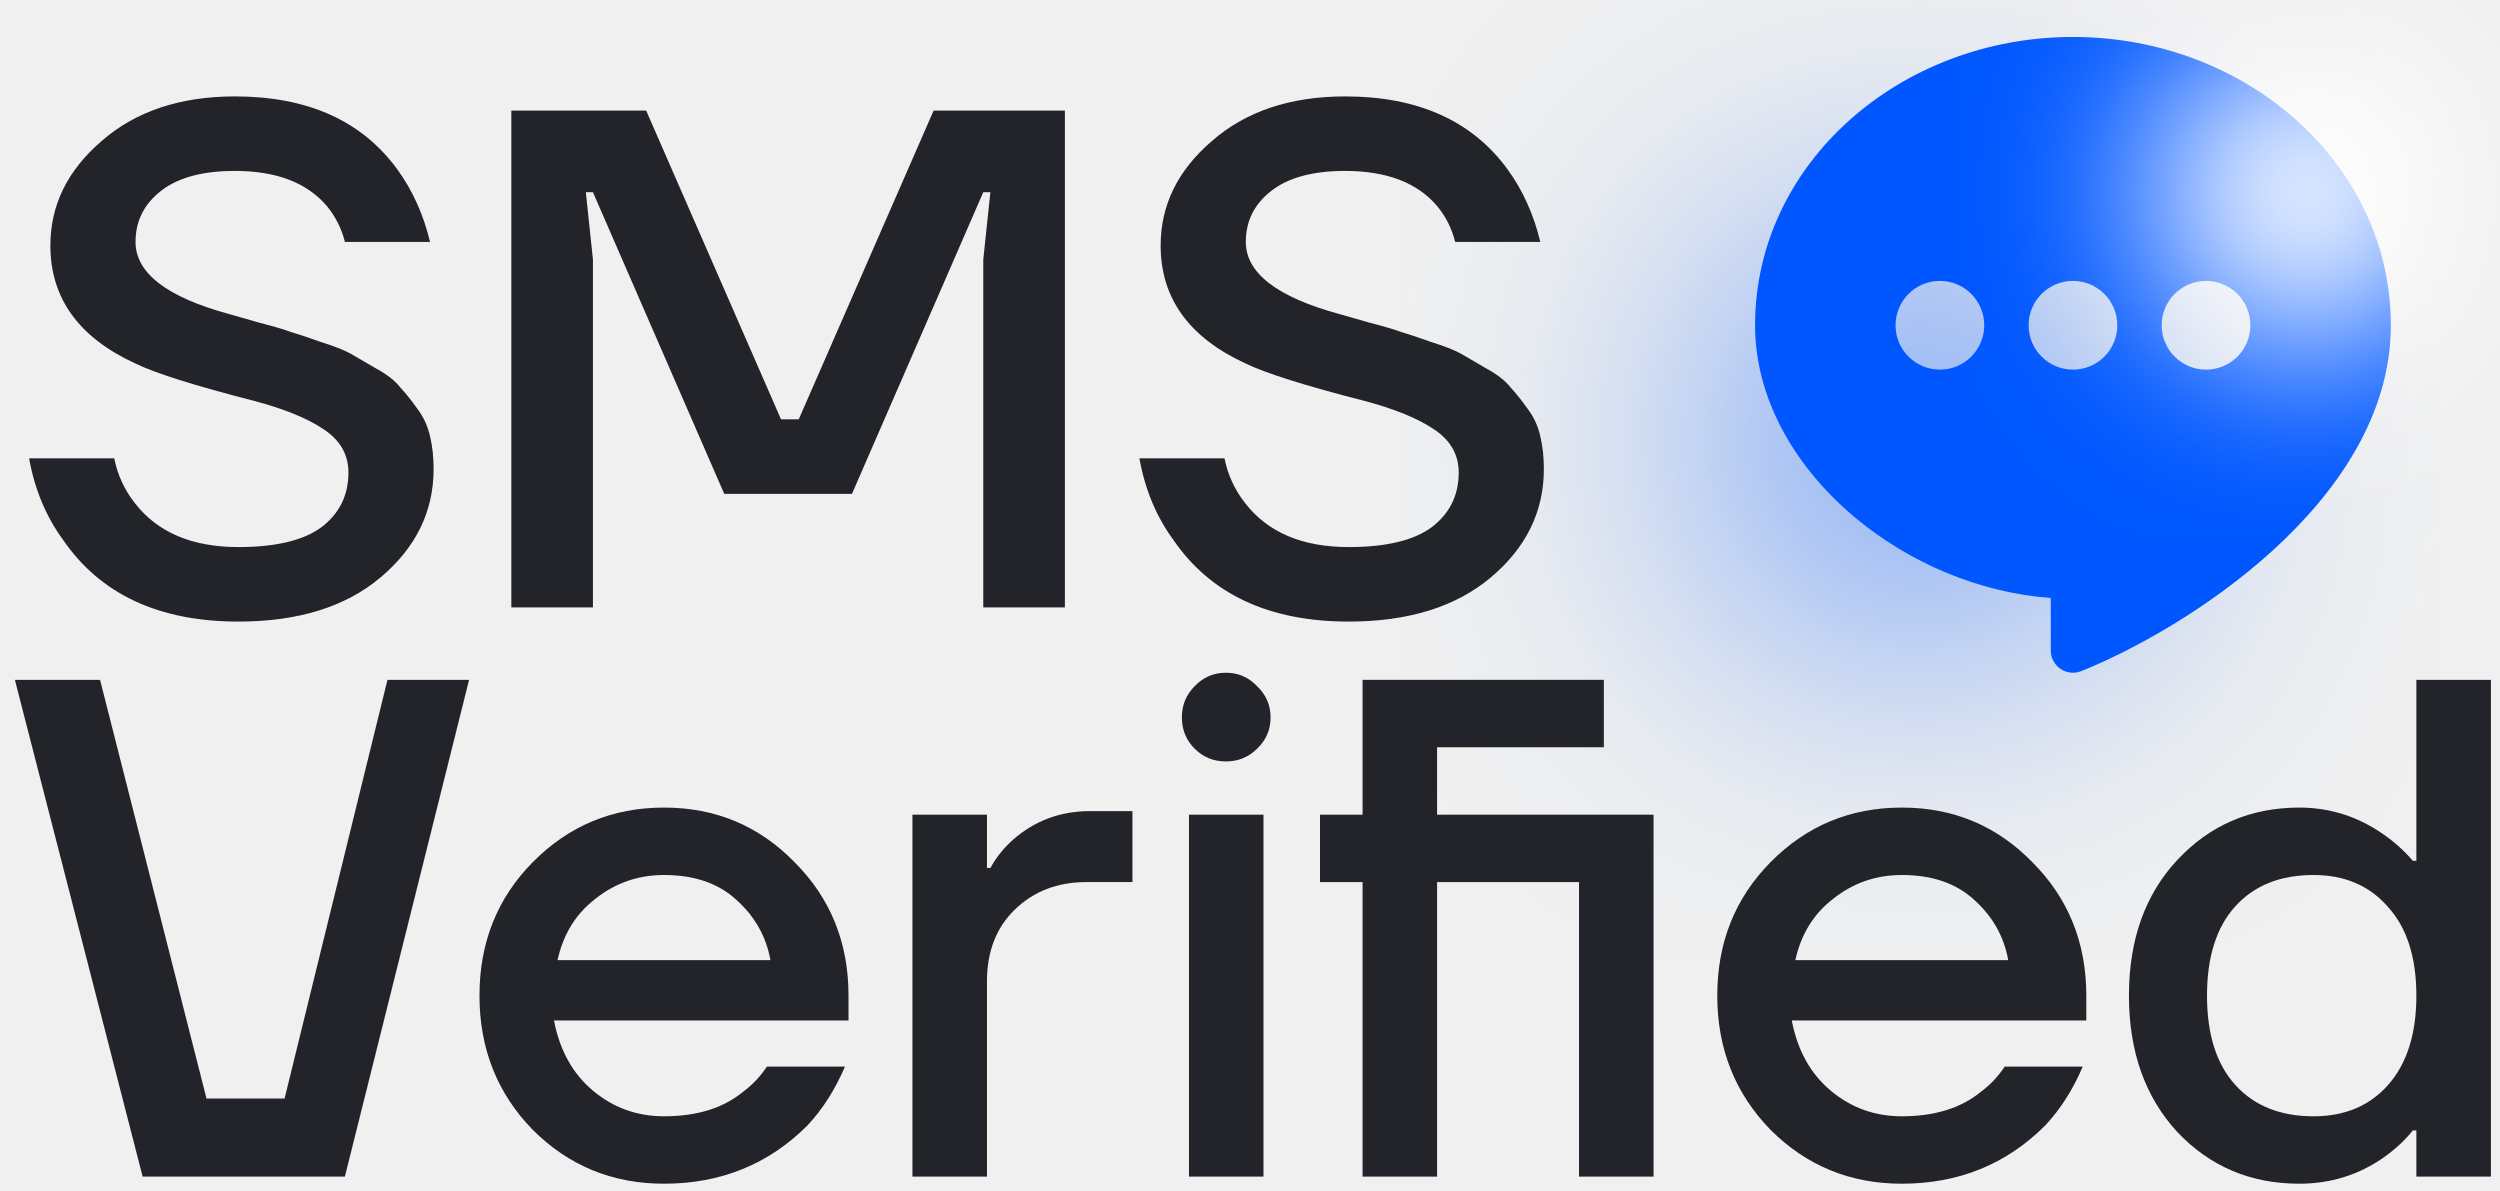
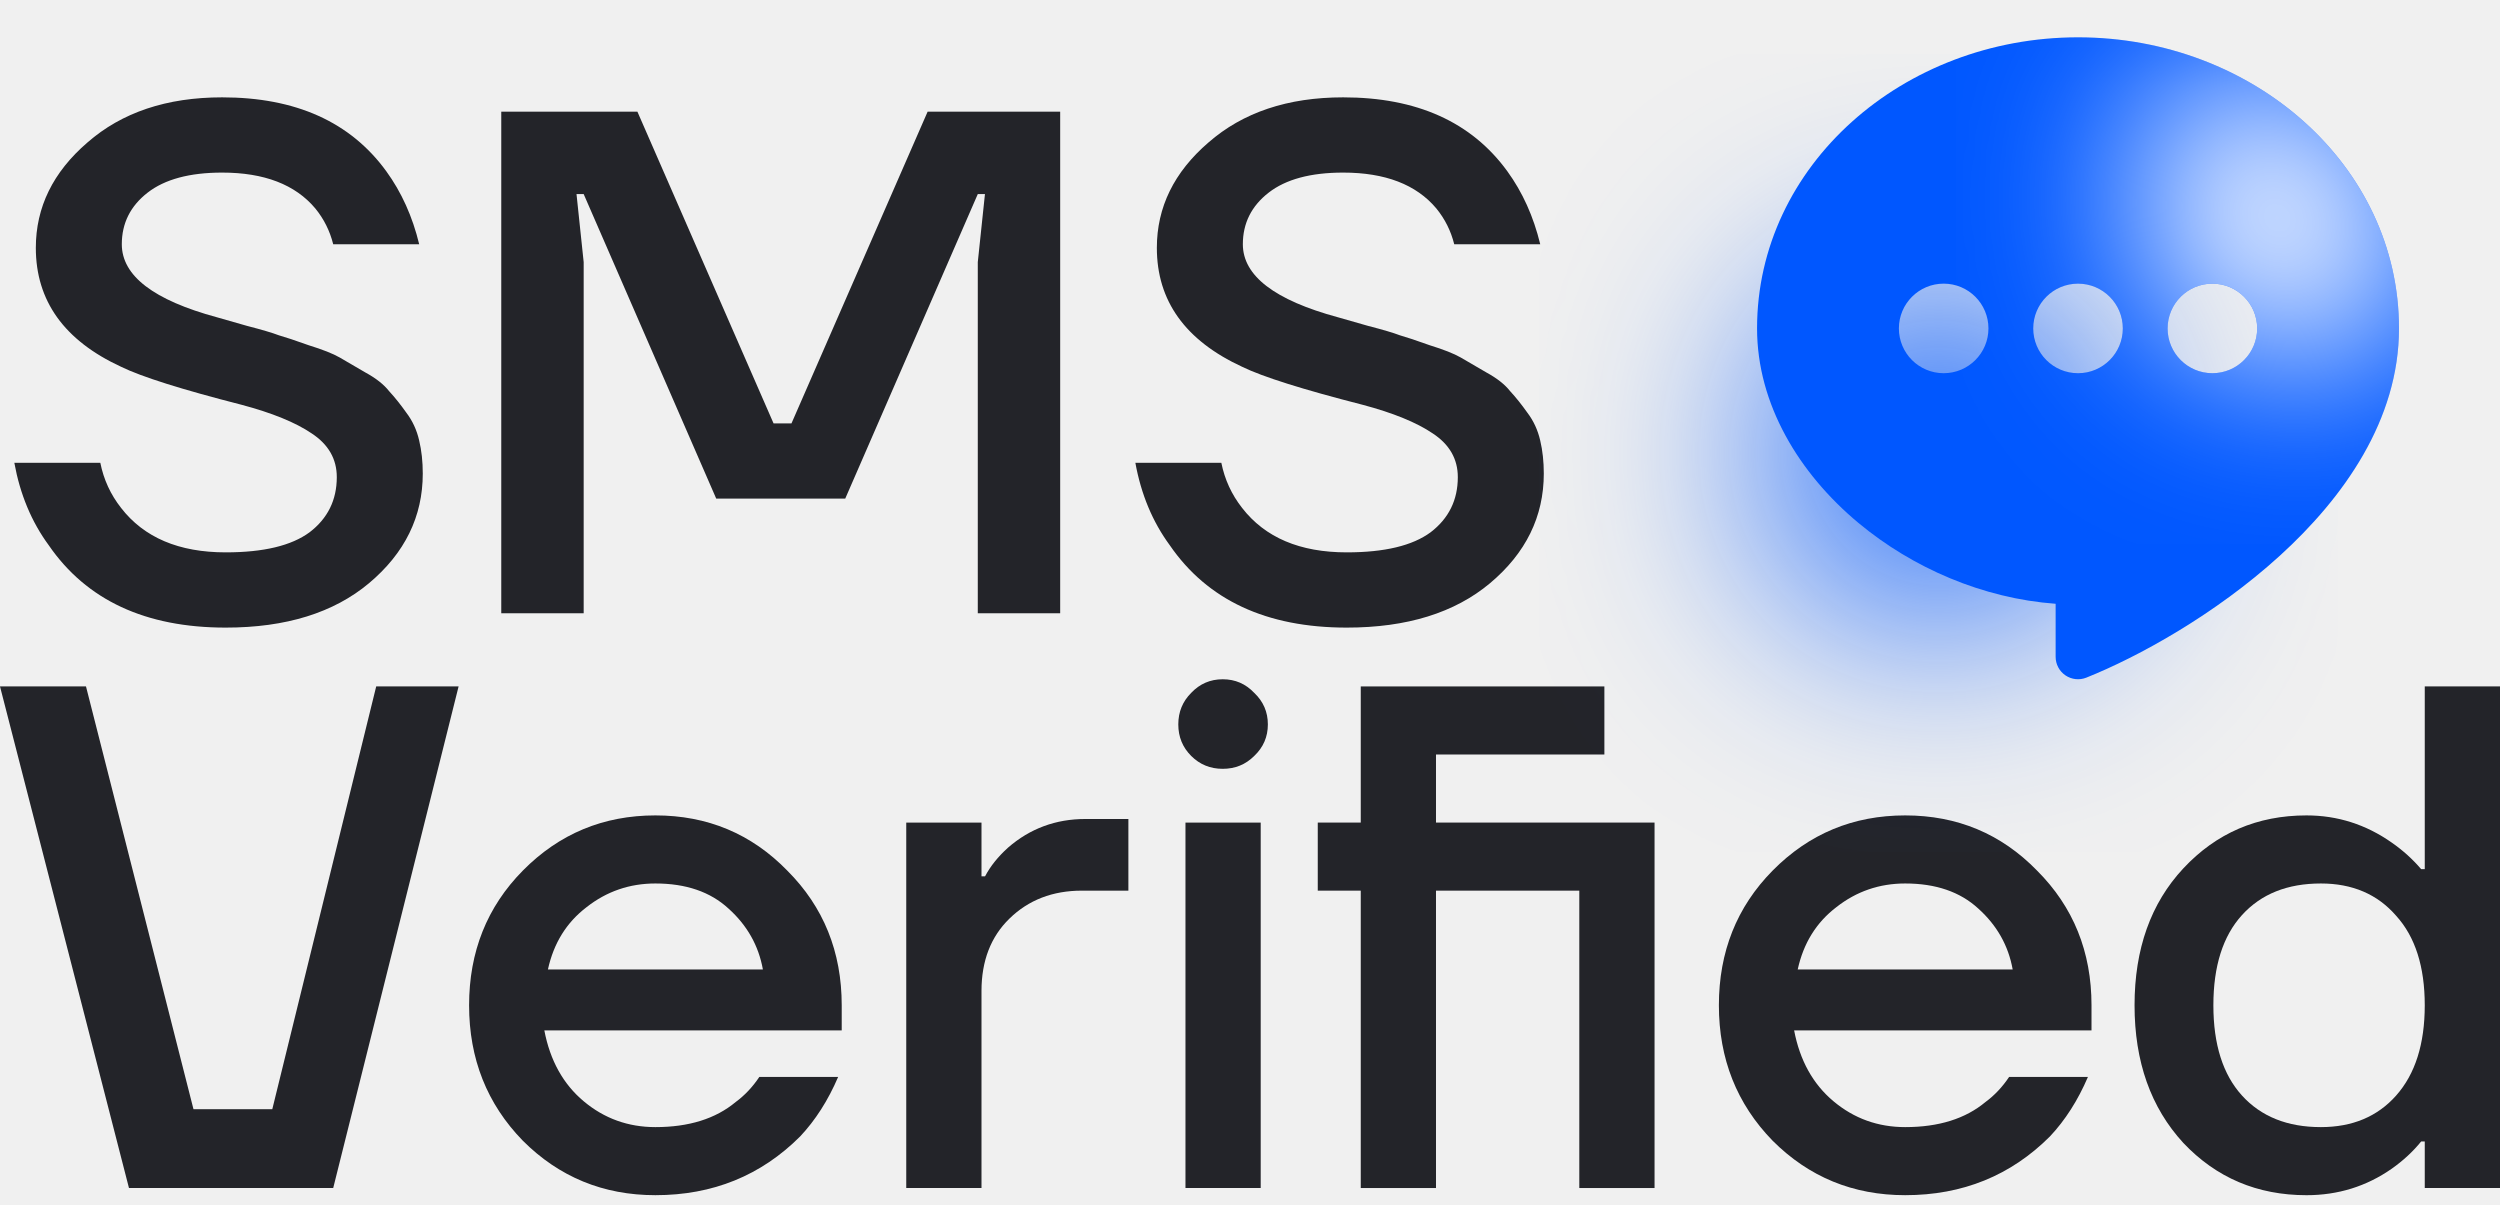
- <svg xmlns="http://www.w3.org/2000/svg" width="168" height="80" viewBox="0 0 168 80" fill="none">
-   <g filter="url(#filter0_f_0_1)">
-     <circle cx="128.922" cy="29.445" r="10.851" fill="#0057FF" />
+ <svg xmlns="http://www.w3.org/2000/svg" width="166" height="80" viewBox="0 0 166 80" fill="none">
+   <path d="M144.97 75.887C142.813 73.54 141.734 70.495 141.734 66.752C141.734 63.009 142.813 59.98 144.97 57.664C147.158 55.317 149.886 54.143 153.153 54.143C155.215 54.143 157.102 54.746 158.815 55.951C159.545 56.459 160.195 57.045 160.766 57.712H161.004V45.579H166V78.885H161.004V75.792H160.766C160.227 76.458 159.577 77.061 158.815 77.6C157.134 78.774 155.247 79.361 153.153 79.361C149.886 79.361 147.158 78.203 144.97 75.887ZM148.871 60.757C147.602 62.152 146.968 64.151 146.968 66.752C146.968 69.353 147.602 71.351 148.871 72.747C150.14 74.142 151.884 74.84 154.105 74.84C156.198 74.84 157.864 74.142 159.101 72.747C160.37 71.32 161.004 69.321 161.004 66.752C161.004 64.183 160.37 62.2 159.101 60.804C157.864 59.377 156.198 58.663 154.105 58.663C151.884 58.663 150.14 59.361 148.871 60.757Z" fill="#232429" />
+   <path d="M117.703 75.744C115.324 73.302 114.134 70.304 114.134 66.752C114.134 63.199 115.324 60.217 117.703 57.807C120.114 55.364 123.048 54.143 126.505 54.143C129.963 54.143 132.881 55.364 135.26 57.807C137.671 60.217 138.876 63.199 138.876 66.752V68.417H119.13C119.511 70.415 120.383 71.986 121.747 73.127C123.111 74.269 124.697 74.84 126.505 74.84C128.726 74.84 130.502 74.285 131.834 73.175C132.437 72.731 132.96 72.176 133.404 71.51H138.638C137.972 73.064 137.131 74.38 136.116 75.459C133.515 78.06 130.312 79.36 126.505 79.36C123.048 79.36 120.114 78.155 117.703 75.744ZM119.368 64.373H133.642C133.357 62.787 132.595 61.439 131.358 60.328C130.153 59.218 128.535 58.663 126.505 58.663C124.792 58.663 123.27 59.187 121.937 60.233C120.605 61.248 119.749 62.628 119.368 64.373Z" fill="#232429" />
+   <path d="M87.499 59.139V54.619H90.354V45.579H106.531V50.099H95.35V54.619H109.862V78.885H104.866V59.139H95.35V78.885H90.354V59.139H87.499Z" fill="#232429" />
+   <path d="M79.095 50.194C78.524 49.623 78.239 48.925 78.239 48.1C78.239 47.276 78.524 46.578 79.095 46.007C79.666 45.404 80.364 45.103 81.189 45.103C82.014 45.103 82.711 45.404 83.282 46.007C83.885 46.578 84.186 47.276 84.186 48.1C84.186 48.925 83.885 49.623 83.282 50.194C82.711 50.765 82.014 51.05 81.189 51.05C80.364 51.05 79.666 50.765 79.095 50.194ZM78.715 78.885V54.619H83.711V78.885H78.715Z" fill="#232429" />
+   <path d="M60.175 78.885V54.619H65.171V58.187H65.409C65.758 57.521 66.266 56.887 66.932 56.284C68.391 55.015 70.104 54.381 72.07 54.381H74.925V59.139H71.833C69.898 59.139 68.296 59.758 67.027 60.995C65.79 62.2 65.171 63.802 65.171 65.8V78.885H60.175Z" fill="#232429" />
+   <path d="M34.717 75.744C32.338 73.302 31.148 70.304 31.148 66.752C31.148 63.199 32.338 60.217 34.717 57.807C37.128 55.364 40.062 54.143 43.519 54.143C46.977 54.143 49.895 55.364 52.274 57.807C54.685 60.217 55.89 63.199 55.89 66.752V68.417H36.144C36.525 70.415 37.397 71.986 38.761 73.127C40.125 74.269 41.711 74.84 43.519 74.84C45.74 74.84 47.516 74.285 48.848 73.175C49.451 72.731 49.974 72.176 50.418 71.51H55.652C54.986 73.064 54.145 74.38 53.13 75.459C50.529 78.06 47.326 79.36 43.519 79.36C40.062 79.36 37.128 78.155 34.717 75.744ZM36.382 64.373H50.656C50.371 62.787 49.609 61.439 48.372 60.328C47.167 59.218 45.549 58.663 43.519 58.663C41.806 58.663 40.284 59.187 38.952 60.233C37.619 61.248 36.763 62.628 36.382 64.373Z" fill="#232429" />
+   <path d="M0 45.579H5.71L12.847 73.651H18.08L24.98 45.579H30.451L22.125 78.885H8.564L0 45.579Z" fill="#232429" />
+   <path d="M75.388 30.73H81.097C81.32 31.84 81.779 32.839 82.477 33.727C84 35.694 86.315 36.677 89.424 36.677C91.93 36.677 93.785 36.233 94.991 35.345C96.196 34.425 96.799 33.204 96.799 31.681C96.799 30.476 96.244 29.509 95.134 28.779C94.055 28.049 92.501 27.415 90.471 26.876C86.506 25.861 83.841 25.02 82.477 24.354C78.703 22.61 76.815 19.977 76.815 16.456C76.815 13.76 77.957 11.428 80.241 9.462C82.525 7.463 85.507 6.464 89.186 6.464C94.071 6.464 97.703 8.098 100.082 11.365C101.097 12.761 101.826 14.378 102.271 16.218H96.561C96.339 15.33 95.942 14.537 95.371 13.839C94.039 12.253 91.977 11.46 89.186 11.46C87.029 11.46 85.38 11.904 84.238 12.792C83.096 13.68 82.525 14.822 82.525 16.218C82.525 18.311 84.634 19.929 88.853 21.071C89.202 21.166 89.868 21.357 90.851 21.642C91.835 21.896 92.532 22.102 92.945 22.261C93.389 22.387 94.055 22.61 94.943 22.927C95.863 23.212 96.545 23.482 96.989 23.736C97.433 23.989 98.004 24.322 98.702 24.735C99.4 25.115 99.923 25.528 100.272 25.972C100.653 26.384 101.033 26.86 101.414 27.399C101.826 27.939 102.112 28.557 102.271 29.255C102.429 29.921 102.508 30.651 102.508 31.444C102.508 34.298 101.319 36.725 98.94 38.723C96.593 40.69 93.421 41.673 89.424 41.673C84.095 41.673 80.178 39.849 77.672 36.202C76.53 34.647 75.769 32.823 75.388 30.73Z" fill="#232429" />
+   <path d="M33.284 40.722V7.416H42.324L51.364 28.113H52.554L61.594 7.416H70.396V40.722H64.925V17.407L65.401 12.887H64.925L56.123 33.109H47.558L38.756 12.887H38.28L38.756 17.407V40.722H33.284Z" fill="#232429" />
+   <path d="M0.952 30.73H6.661C6.883 31.84 7.343 32.839 8.041 33.727C9.563 35.694 11.879 36.677 14.988 36.677C17.494 36.677 19.349 36.233 20.554 35.345C21.76 34.425 22.363 33.204 22.363 31.681C22.363 30.476 21.807 29.509 20.697 28.779C19.619 28.049 18.064 27.415 16.034 26.876C12.069 25.861 9.405 25.02 8.041 24.354C4.266 22.61 2.379 19.977 2.379 16.456C2.379 13.76 3.521 11.428 5.805 9.462C8.088 7.463 11.07 6.464 14.75 6.464C19.635 6.464 23.267 8.098 25.645 11.365C26.66 12.761 27.39 14.378 27.834 16.218H22.125C21.902 15.33 21.506 14.537 20.935 13.839C19.603 12.253 17.541 11.46 14.75 11.46C12.593 11.46 10.943 11.904 9.801 12.792C8.659 13.68 8.088 14.822 8.088 16.218C8.088 18.311 10.198 19.929 14.417 21.071C14.766 21.166 15.432 21.357 16.415 21.642C17.398 21.896 18.096 22.102 18.509 22.261C18.953 22.387 19.619 22.61 20.507 22.927C21.427 23.212 22.109 23.482 22.553 23.736C22.997 23.989 23.568 24.322 24.266 24.735C24.963 25.115 25.487 25.528 25.836 25.972C26.216 26.384 26.597 26.86 26.978 27.399C27.39 27.939 27.676 28.557 27.834 29.255C27.993 29.921 28.072 30.651 28.072 31.444C28.072 34.298 26.883 36.725 24.504 38.723C22.156 40.69 18.984 41.673 14.988 41.673C9.659 41.673 5.741 39.849 3.235 36.202C2.093 34.647 1.332 32.823 0.952 30.73Z" fill="#232429" />
+   <g filter="url(#filter0_f_620_1557)">
+     <circle cx="128.71" cy="30.073" r="10.826" fill="#0057FF" />
  </g>
-   <path d="M146.308 76.064C144.146 73.711 143.065 70.659 143.065 66.907C143.065 63.156 144.146 60.119 146.308 57.798C148.502 55.446 151.236 54.269 154.511 54.269C156.578 54.269 158.469 54.873 160.186 56.081C160.917 56.59 161.569 57.178 162.142 57.846H162.38V45.685H167.388V79.068H162.38V75.969H162.142C161.601 76.636 160.949 77.24 160.186 77.781C158.501 78.957 156.609 79.545 154.511 79.545C151.236 79.545 148.502 78.385 146.308 76.064ZM150.219 60.898C148.947 62.297 148.311 64.3 148.311 66.907C148.311 69.514 148.947 71.517 150.219 72.916C151.491 74.315 153.239 75.015 155.465 75.015C157.563 75.015 159.232 74.315 160.472 72.916C161.744 71.486 162.38 69.483 162.38 66.907C162.38 64.332 161.744 62.345 160.472 60.946C159.232 59.515 157.563 58.8 155.465 58.8C153.239 58.8 151.491 59.499 150.219 60.898Z" fill="#232429" />
-   <path d="M118.977 75.921C116.593 73.473 115.401 70.468 115.401 66.907C115.401 63.346 116.593 60.358 118.977 57.941C121.394 55.493 124.335 54.269 127.8 54.269C131.266 54.269 134.191 55.493 136.575 57.941C138.992 60.358 140.2 63.346 140.2 66.907V68.576H120.408C120.79 70.579 121.664 72.153 123.031 73.298C124.398 74.442 125.988 75.015 127.8 75.015C130.026 75.015 131.806 74.458 133.142 73.345C133.746 72.9 134.27 72.344 134.715 71.676H139.961C139.294 73.234 138.451 74.553 137.434 75.635C134.827 78.242 131.616 79.545 127.8 79.545C124.335 79.545 121.394 78.337 118.977 75.921ZM120.647 64.523H134.954C134.668 62.933 133.905 61.582 132.665 60.469C131.457 59.356 129.835 58.8 127.8 58.8C126.083 58.8 124.557 59.324 123.222 60.373C121.887 61.391 121.028 62.774 120.647 64.523Z" fill="#232429" />
-   <path d="M88.703 59.277V54.746H91.565V45.685H107.779V50.215H96.572V54.746H111.118V79.068H106.11V59.277H96.572V79.068H91.565V59.277H88.703Z" fill="#232429" />
-   <path d="M80.28 50.311C79.708 49.739 79.422 49.039 79.422 48.212C79.422 47.386 79.708 46.686 80.28 46.114C80.853 45.51 81.552 45.208 82.379 45.208C83.205 45.208 83.905 45.51 84.477 46.114C85.081 46.686 85.383 47.386 85.383 48.212C85.383 49.039 85.081 49.739 84.477 50.311C83.905 50.883 83.205 51.169 82.379 51.169C81.552 51.169 80.853 50.883 80.28 50.311ZM79.899 79.068V54.746H84.906V79.068H79.899Z" fill="#232429" />
-   <path d="M61.316 79.068V54.746H66.324V58.323H66.562C66.912 57.655 67.421 57.019 68.088 56.415C69.551 55.143 71.268 54.507 73.239 54.507H76.1V59.276H73C71.061 59.276 69.455 59.897 68.184 61.136C66.944 62.345 66.324 63.95 66.324 65.953V79.068H61.316Z" fill="#232429" />
-   <path d="M35.798 75.921C33.413 73.473 32.221 70.468 32.221 66.907C32.221 63.346 33.413 60.358 35.798 57.941C38.214 55.493 41.155 54.269 44.621 54.269C48.086 54.269 51.011 55.493 53.396 57.941C55.812 60.358 57.02 63.346 57.02 66.907V68.576H37.229C37.61 70.579 38.485 72.153 39.852 73.298C41.219 74.442 42.809 75.015 44.621 75.015C46.846 75.015 48.627 74.458 49.962 73.345C50.566 72.9 51.091 72.344 51.536 71.676H56.782C56.114 73.234 55.272 74.553 54.254 75.635C51.647 78.242 48.436 79.545 44.621 79.545C41.155 79.545 38.214 78.337 35.798 75.921ZM37.467 64.523H51.774C51.488 62.933 50.725 61.582 49.485 60.469C48.277 59.356 46.656 58.8 44.621 58.8C42.904 58.8 41.378 59.324 40.042 60.373C38.707 61.391 37.849 62.774 37.467 64.523Z" fill="#232429" />
-   <path d="M1 45.685H6.723L13.877 73.822H19.123L26.038 45.685H31.523L23.177 79.068H9.585L1 45.685Z" fill="#232429" />
-   <path d="M76.564 30.801H82.287C82.51 31.914 82.971 32.916 83.67 33.806C85.197 35.777 87.517 36.763 90.633 36.763C93.145 36.763 95.005 36.318 96.213 35.427C97.421 34.505 98.025 33.281 98.025 31.755C98.025 30.547 97.469 29.577 96.356 28.846C95.275 28.115 93.717 27.479 91.683 26.938C87.708 25.921 85.037 25.078 83.67 24.411C79.887 22.662 77.995 20.023 77.995 16.494C77.995 13.792 79.14 11.455 81.429 9.484C83.718 7.481 86.707 6.479 90.395 6.479C95.291 6.479 98.931 8.116 101.316 11.391C102.333 12.79 103.065 14.412 103.51 16.256H97.787C97.564 15.365 97.167 14.57 96.595 13.871C95.259 12.281 93.193 11.486 90.395 11.486C88.233 11.486 86.579 11.932 85.435 12.822C84.29 13.712 83.718 14.857 83.718 16.256C83.718 18.354 85.832 19.976 90.061 21.12C90.411 21.215 91.078 21.406 92.064 21.692C93.05 21.947 93.749 22.153 94.162 22.312C94.608 22.439 95.275 22.662 96.165 22.98C97.087 23.266 97.771 23.536 98.216 23.791C98.661 24.045 99.234 24.379 99.933 24.792C100.632 25.174 101.157 25.587 101.507 26.032C101.888 26.446 102.27 26.922 102.651 27.463C103.065 28.003 103.351 28.623 103.51 29.323C103.669 29.991 103.748 30.722 103.748 31.517C103.748 34.378 102.556 36.81 100.171 38.813C97.819 40.785 94.639 41.77 90.633 41.77C85.292 41.77 81.365 39.942 78.854 36.286C77.709 34.728 76.946 32.9 76.564 30.801Z" fill="#232429" />
-   <path d="M34.362 40.816V7.433H43.423L52.484 28.178H53.676L62.738 7.433H71.56V40.816H66.076V17.448L66.553 12.917H66.076L57.253 33.186H48.669L39.846 12.917H39.369L39.846 17.448V40.816H34.362Z" fill="#232429" />
-   <path d="M1.954 30.801H7.677C7.9 31.914 8.361 32.916 9.06 33.806C10.586 35.777 12.907 36.763 16.023 36.763C18.535 36.763 20.395 36.318 21.603 35.427C22.811 34.505 23.415 33.281 23.415 31.755C23.415 30.547 22.859 29.577 21.746 28.846C20.665 28.115 19.107 27.479 17.072 26.938C13.098 25.921 10.427 25.078 9.06 24.411C5.277 22.662 3.385 20.023 3.385 16.494C3.385 13.792 4.53 11.455 6.819 9.484C9.108 7.481 12.097 6.479 15.785 6.479C20.681 6.479 24.321 8.116 26.706 11.391C27.723 12.79 28.455 14.412 28.9 16.256H23.177C22.954 15.365 22.557 14.57 21.985 13.871C20.649 12.281 18.583 11.486 15.785 11.486C13.623 11.486 11.969 11.932 10.825 12.822C9.68 13.712 9.108 14.857 9.108 16.256C9.108 18.354 11.222 19.976 15.451 21.12C15.801 21.215 16.468 21.406 17.454 21.692C18.439 21.947 19.139 22.153 19.552 22.312C19.997 22.439 20.665 22.662 21.555 22.98C22.477 23.266 23.161 23.536 23.606 23.791C24.051 24.045 24.623 24.379 25.323 24.792C26.022 25.174 26.547 25.587 26.897 26.032C27.278 26.446 27.66 26.922 28.041 27.463C28.455 28.003 28.741 28.623 28.9 29.323C29.059 29.991 29.138 30.722 29.138 31.517C29.138 34.378 27.946 36.81 25.561 38.813C23.209 40.785 20.029 41.77 16.023 41.77C10.682 41.77 6.755 39.942 4.244 36.286C3.099 34.728 2.336 32.9 1.954 30.801Z" fill="#232429" />
-   <path fill-rule="evenodd" clip-rule="evenodd" d="M117.941 21.858C117.941 11.014 127.656 2.484 139.302 2.484C150.948 2.484 160.664 11.014 160.664 21.858C160.664 27.939 156.991 33.112 152.725 36.994C148.434 40.9 143.307 43.72 139.856 45.1C139.397 45.284 138.876 45.228 138.467 44.95C138.057 44.673 137.812 44.211 137.812 43.716V40.184C132.979 39.832 128.285 37.8 124.687 34.801C120.727 31.502 117.941 26.893 117.941 21.858ZM130.36 24.839C132.007 24.839 133.341 23.504 133.341 21.858C133.341 20.212 132.007 18.877 130.36 18.877C128.714 18.877 127.38 20.212 127.38 21.858C127.38 23.504 128.714 24.839 130.36 24.839ZM139.302 24.839C140.949 24.839 142.283 23.504 142.283 21.858C142.283 20.212 140.949 18.877 139.302 18.877C137.656 18.877 136.322 20.212 136.322 21.858C136.322 23.504 137.656 24.839 139.302 24.839ZM151.225 21.858C151.225 23.504 149.891 24.839 148.244 24.839C146.598 24.839 145.264 23.504 145.264 21.858C145.264 20.212 146.598 18.877 148.244 18.877C149.891 18.877 151.225 20.212 151.225 21.858Z" fill="#0057FF" />
-   <g filter="url(#filter1_f_0_1)">
-     <circle cx="155.091" cy="12.917" r="10.851" fill="white" />
+   <path fill-rule="evenodd" clip-rule="evenodd" d="M116.669 21.807C116.669 10.989 126.362 2.478 137.981 2.478C149.6 2.478 159.293 10.989 159.293 21.807C159.293 27.875 155.628 33.035 151.372 36.908C147.091 40.804 141.976 43.618 138.533 44.995C138.075 45.179 137.556 45.123 137.147 44.846C136.739 44.569 136.494 44.108 136.494 43.615V40.091C131.672 39.74 126.989 37.712 123.399 34.721C119.449 31.429 116.669 26.831 116.669 21.807ZM129.06 24.781C130.702 24.781 132.033 23.45 132.033 21.807C132.033 20.165 130.702 18.834 129.06 18.834C127.417 18.834 126.086 20.165 126.086 21.807C126.086 23.45 127.417 24.781 129.06 24.781ZM137.981 24.781C139.623 24.781 140.955 23.45 140.955 21.807C140.955 20.165 139.623 18.834 137.981 18.834C136.338 18.834 135.007 20.165 135.007 21.807C135.007 23.45 136.338 24.781 137.981 24.781ZM149.876 21.807C149.876 23.45 148.544 24.781 146.902 24.781C145.26 24.781 143.928 23.45 143.928 21.807C143.928 20.165 145.26 18.834 146.902 18.834C148.544 18.834 149.876 20.165 149.876 21.807Z" fill="#0057FF" />
+   <mask id="mask0_620_1557" style="mask-type:alpha" maskUnits="userSpaceOnUse" x="114" y="0" width="48" height="48">
+     <path fill-rule="evenodd" clip-rule="evenodd" d="M116.669 21.807C116.669 10.989 126.362 2.478 137.981 2.478C149.6 2.478 159.293 10.989 159.293 21.807C159.293 27.875 155.628 33.035 151.372 36.908C147.091 40.804 141.976 43.618 138.533 44.995C138.075 45.179 137.556 45.123 137.147 44.846C136.739 44.569 136.494 44.108 136.494 43.615V40.091C131.672 39.74 126.989 37.712 123.399 34.721C119.449 31.429 116.669 26.831 116.669 21.807ZM129.06 24.781C130.702 24.781 132.033 23.45 132.033 21.807C132.033 20.165 130.702 18.834 129.06 18.834C127.417 18.834 126.086 20.165 126.086 21.807C126.086 23.45 127.417 24.781 129.06 24.781ZM137.981 24.781C139.623 24.781 140.955 23.45 140.955 21.807C140.955 20.165 139.623 18.834 137.981 18.834C136.338 18.834 135.007 20.165 135.007 21.807C135.007 23.45 136.338 24.781 137.981 24.781ZM149.876 21.807C149.876 23.45 148.544 24.781 146.902 24.781C145.26 24.781 143.928 23.45 143.928 21.807C143.928 20.165 145.26 18.834 146.902 18.834C148.544 18.834 149.876 20.165 149.876 21.807Z" fill="#0057FF" />
+   </mask>
+   <g mask="url(#mask0_620_1557)">
+     <g filter="url(#filter1_f_620_1557)">
+       <path d="M160.071 13.043C160.071 16.491 161.982 19.751 159.471 21.734C157.628 23.189 155.299 24.058 152.768 24.058C146.789 24.058 141.942 19.211 141.942 13.232C141.942 9.694 143.723 6.125 146.406 4.046C148.257 2.612 147.029 4.254 150.586 4.743C151.771 7.114 154.56 5.192 156.514 7.114C158.511 9.078 158.886 10.671 160.071 13.043Z" fill="white" />
+     </g>
  </g>
  <defs>
-     <filter id="filter0_f_0_1" x="93.957" y="-5.52" width="69.931" height="69.931" filterUnits="userSpaceOnUse" color-interpolation-filters="sRGB">
+     <filter id="filter0_f_620_1557" x="102.232" y="3.595" width="52.955" height="52.955" filterUnits="userSpaceOnUse" color-interpolation-filters="sRGB">
      <feFlood flood-opacity="0" result="BackgroundImageFix" />
      <feBlend mode="normal" in="SourceGraphic" in2="BackgroundImageFix" result="shape" />
-       <feGaussianBlur stdDeviation="12.057" result="effect1_foregroundBlur_0_1" />
+       <feGaussianBlur stdDeviation="7.826" result="effect1_foregroundBlur_620_1557" />
    </filter>
-     <filter id="filter1_f_0_1" x="132.182" y="-9.991" width="45.817" height="45.817" filterUnits="userSpaceOnUse" color-interpolation-filters="sRGB">
+     <filter id="filter1_f_620_1557" x="129.913" y="-8.558" width="42.884" height="44.645" filterUnits="userSpaceOnUse" color-interpolation-filters="sRGB">
      <feFlood flood-opacity="0" result="BackgroundImageFix" />
      <feBlend mode="normal" in="SourceGraphic" in2="BackgroundImageFix" result="shape" />
-       <feGaussianBlur stdDeviation="6.029" result="effect1_foregroundBlur_0_1" />
+       <feGaussianBlur stdDeviation="6.014" result="effect1_foregroundBlur_620_1557" />
    </filter>
  </defs>
</svg>
